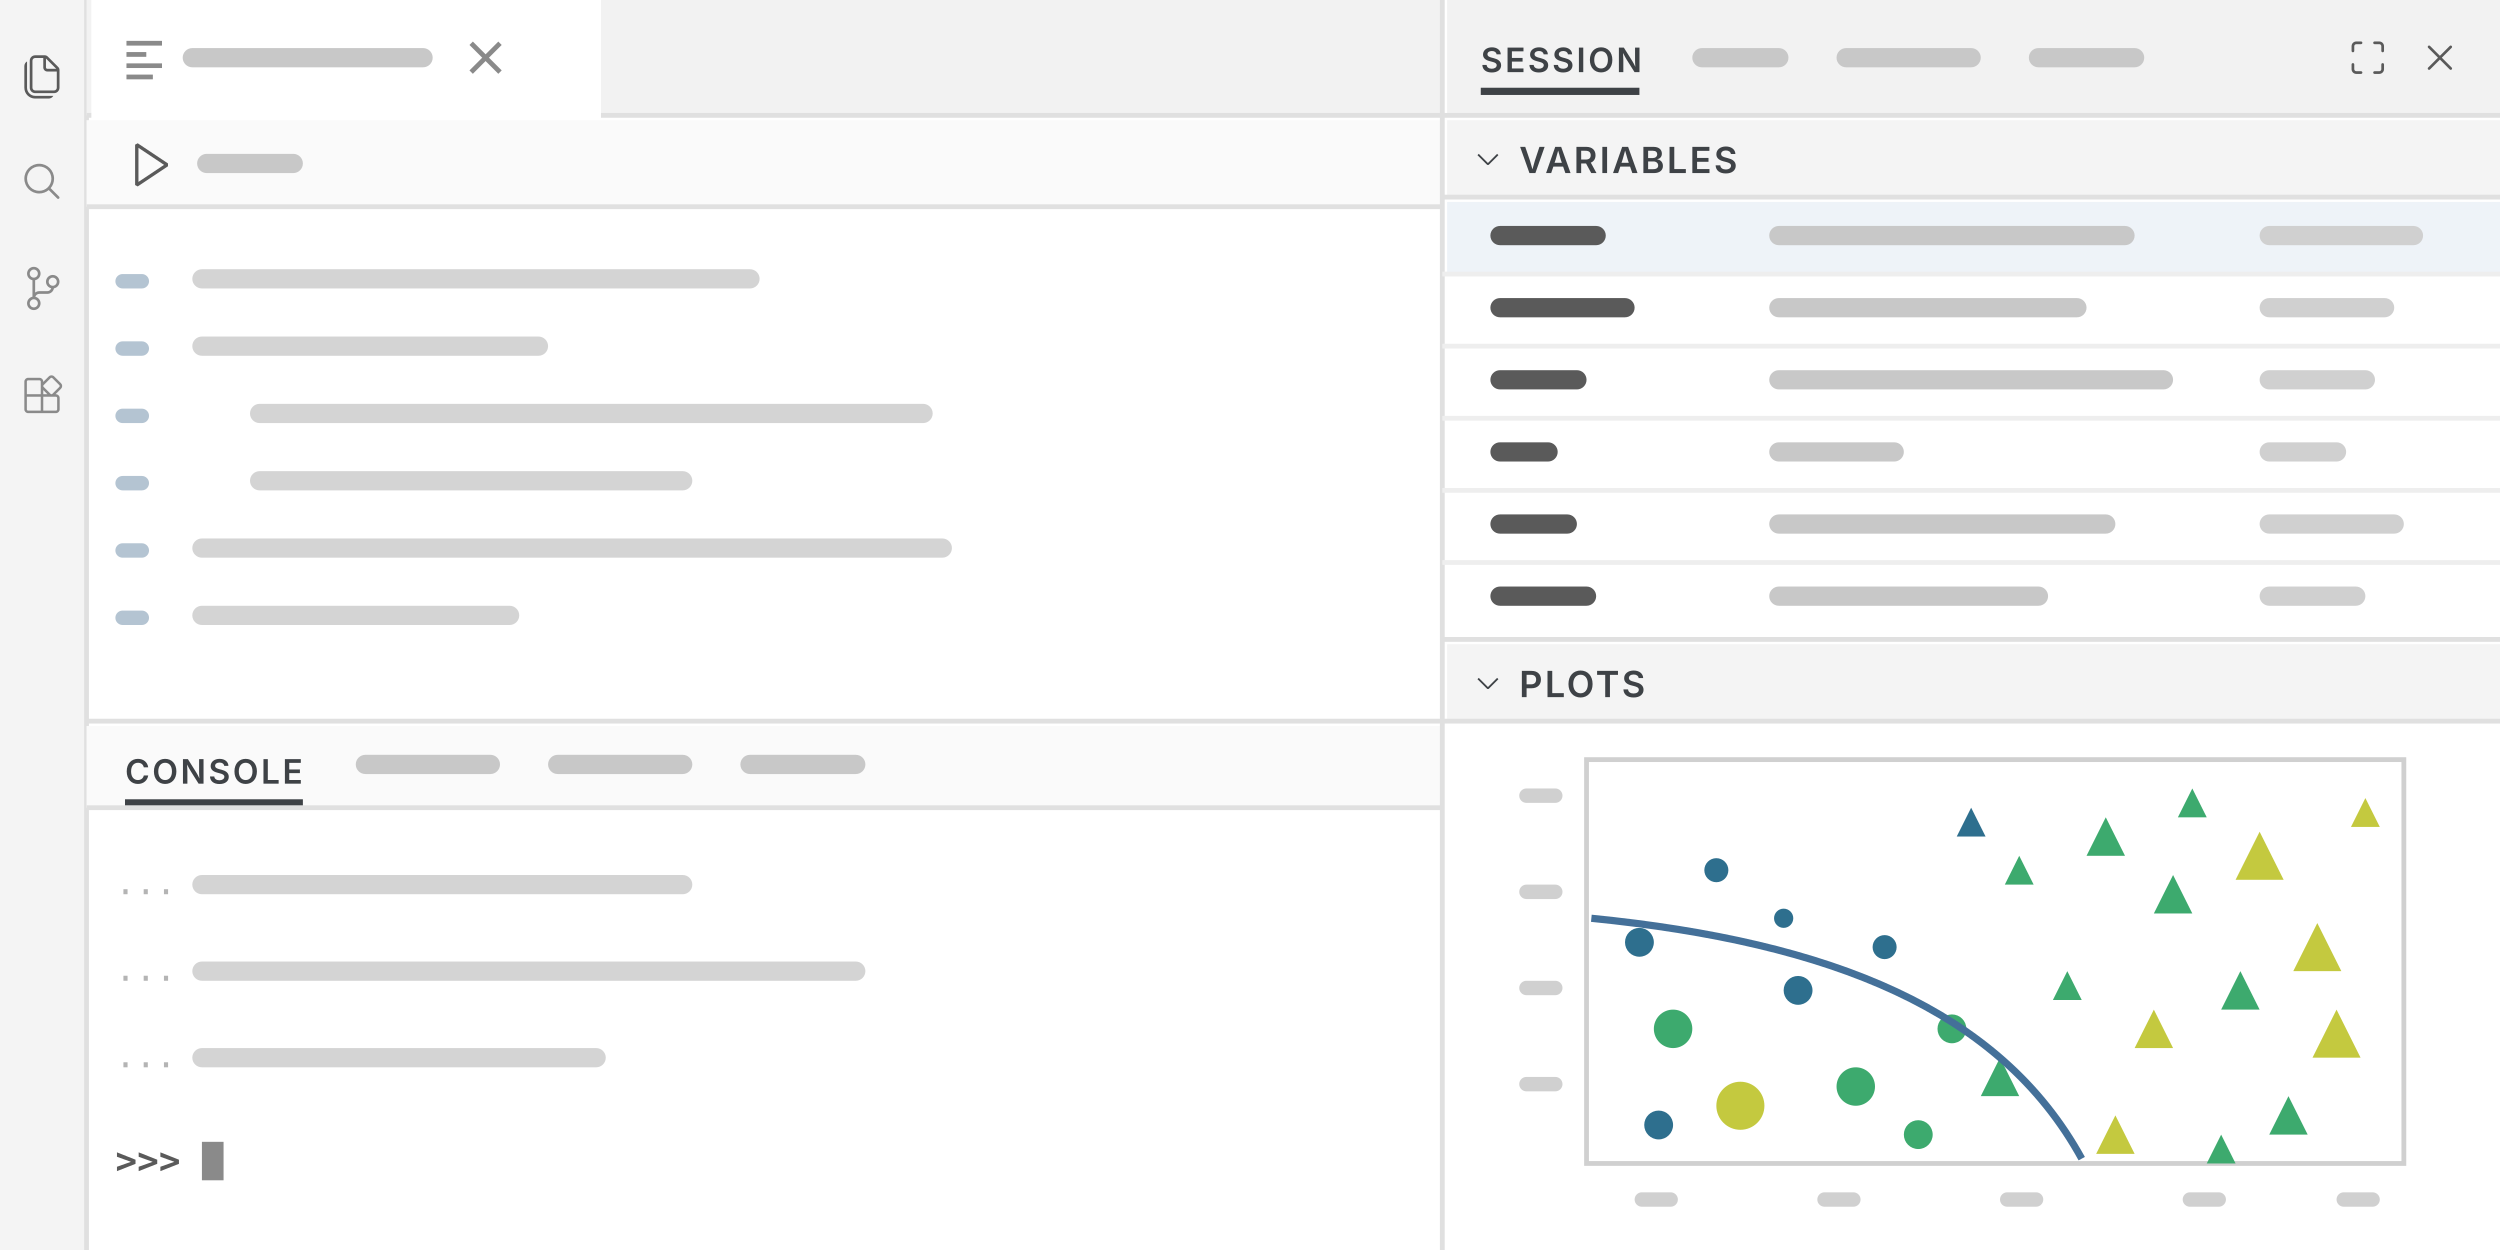
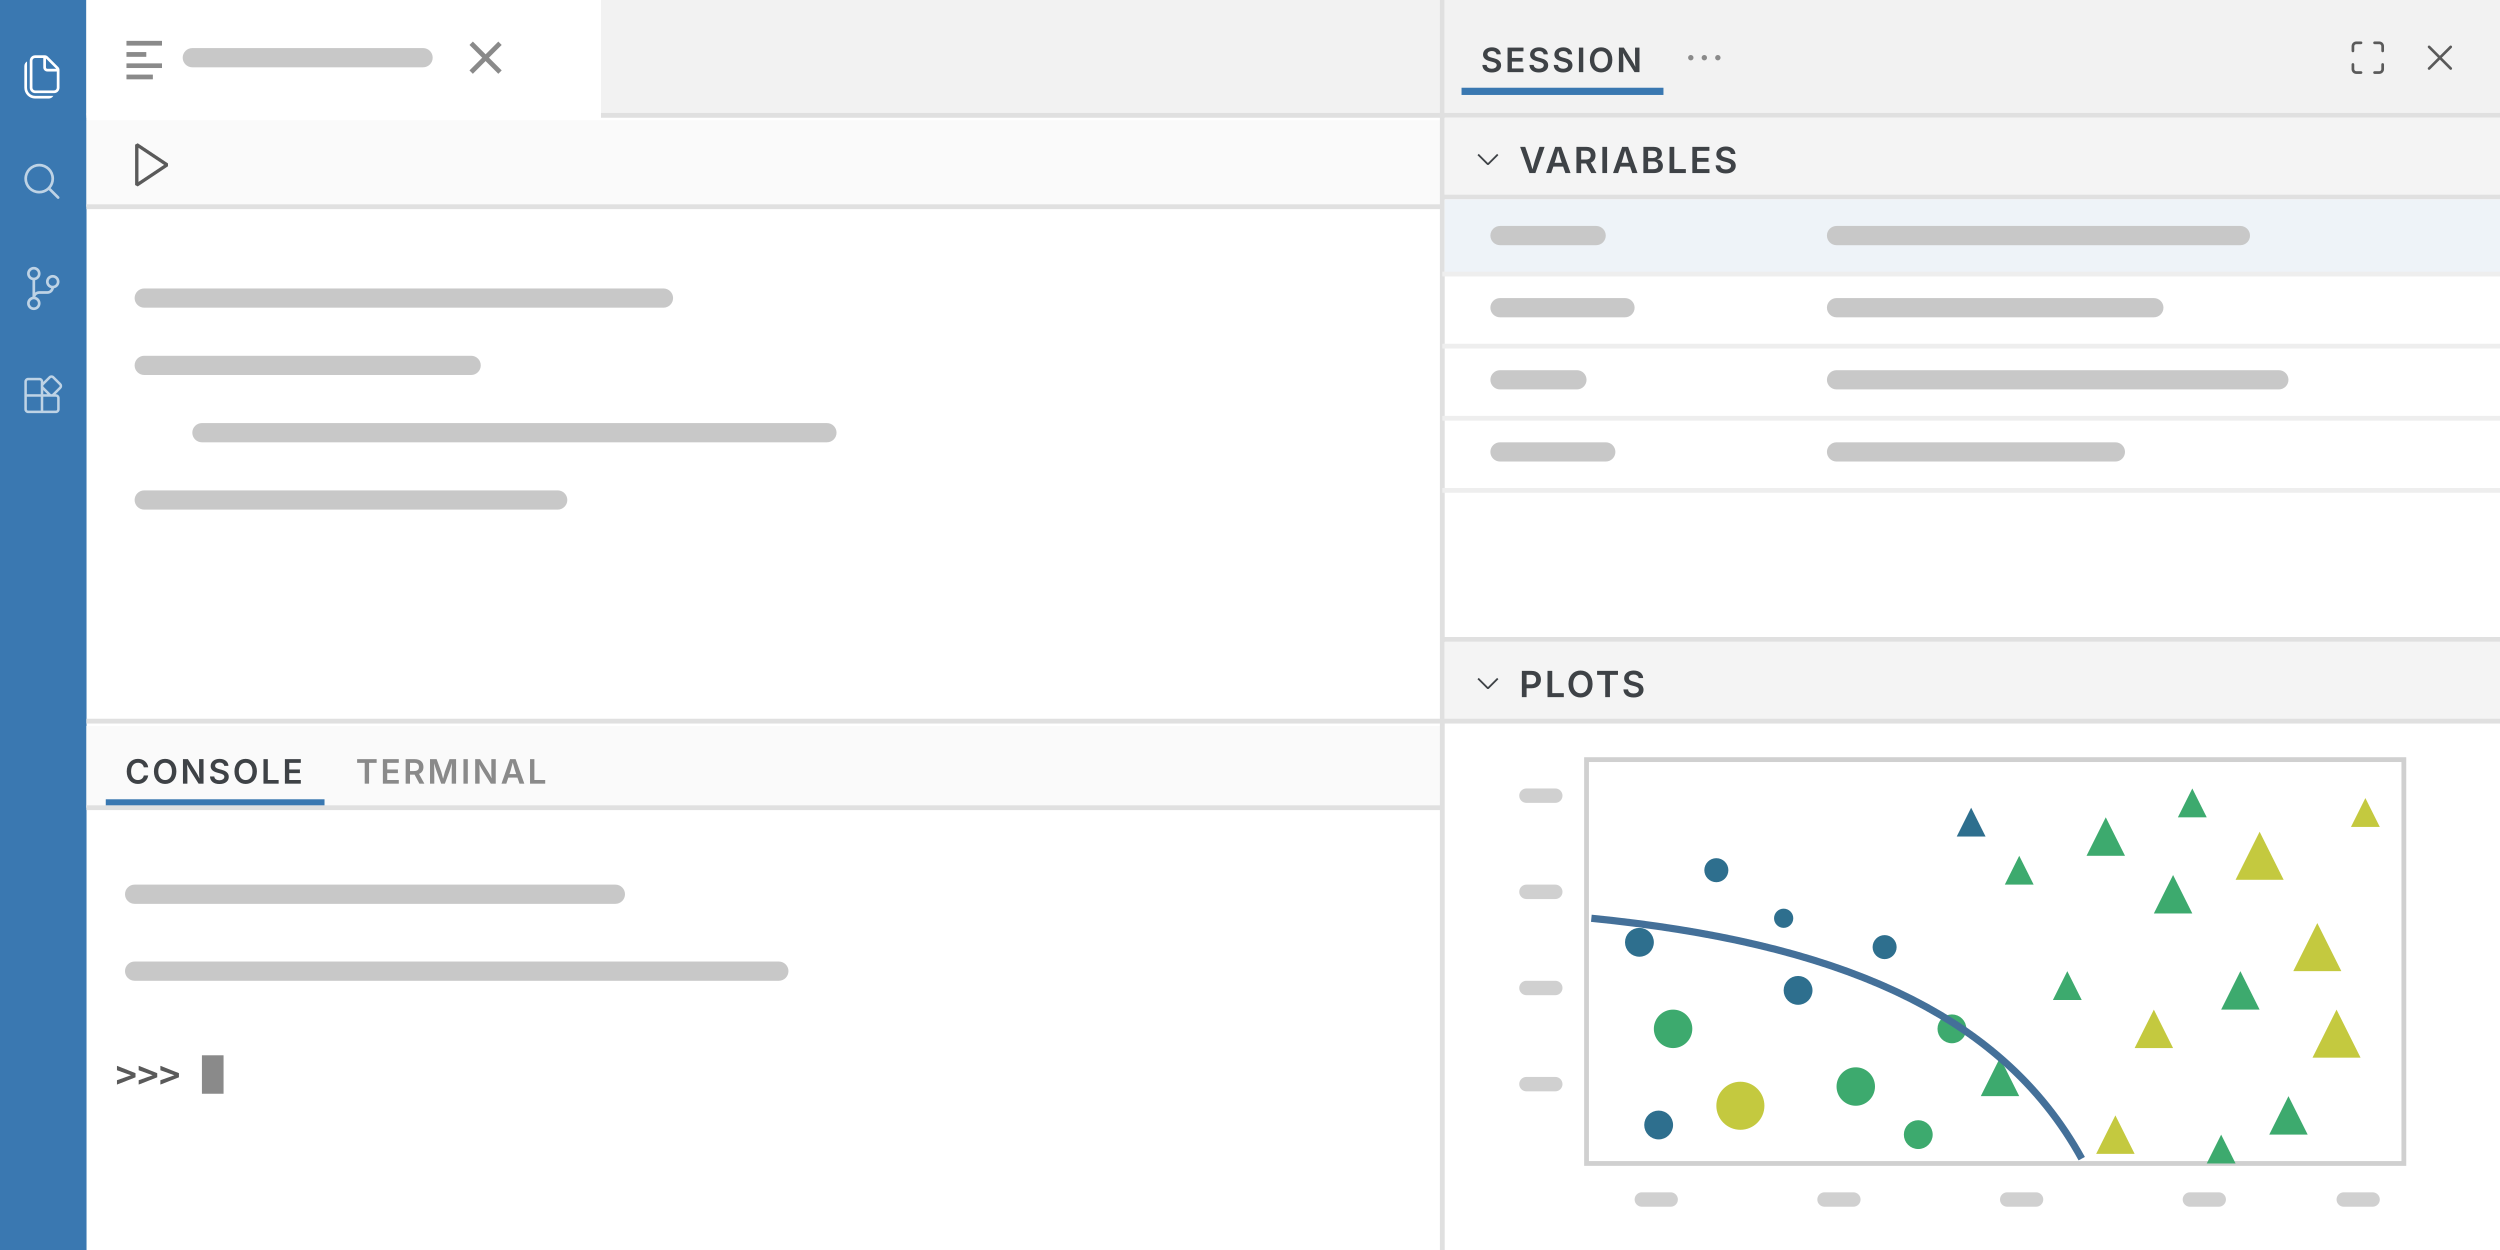
<svg xmlns="http://www.w3.org/2000/svg" width="520" height="260" viewBox="0 0 520 260" fill="none">
  <rect width="520" height="260" fill="#FFFFFF" />
-   <rect x="0" y="0" width="18" height="260" fill="#F4F4F4" />
-   <line x1="18" y1="0" x2="18" y2="260" stroke="#E0E0E0" stroke-width="1" />
-   <g transform="translate(4.5, 11.5) scale(0.375)" fill="#5A5A5A">
+   <rect x="0" y="0" width="18" height="260" fill="#3A78B1" />
+   <g transform="translate(4.5, 11.5) scale(0.375)" fill="#FFFFFF">
    <path d="M7.5 22.5H17.595C17.07 23.4 16.11 24 15 24H7.5C4.185 24 1.5 21.315 1.5 18V6C1.5 4.89 2.1 3.93 3 3.405V18C3 20.475 5.025 22.5 7.5 22.5ZM21 8.121V18C21 19.654 19.654 21 18 21H7.5C5.846 21 4.5 19.654 4.5 18V3C4.5 1.345 5.846 0 7.5 0H12.879C13.472 0 14.05 0.24 14.47 0.658L20.341 6.529C20.766 6.954 21 7.519 21 8.121ZM13.5 6.75C13.5 7.164 13.838 7.5 14.25 7.5H19.189L13.5 1.81V6.75ZM19.5 18V9H14.25C13.009 9 12 7.99 12 6.75V1.5H7.5C6.672 1.5 6 2.174 6 3V18C6 18.826 6.672 19.5 7.5 19.5H18C18.828 19.5 19.5 18.826 19.5 18Z" />
  </g>
-   <g transform="translate(4.5, 33.5) scale(0.5625)" fill="#8A8A8A">
+   <g transform="translate(4.5, 33.5) scale(0.5625)" fill="#FFFFFF" fill-opacity="0.67">
    <path d="M10.02 10.727C9.066 11.522 7.839 12 6.5 12C3.462 12 1 9.538 1 6.5C1 3.462 3.462 1 6.5 1C9.538 1 12 3.462 12 6.5C12 7.839 11.522 9.066 10.727 10.02L13.854 13.146C14.049 13.342 14.049 13.658 13.854 13.854C13.658 14.049 13.342 14.049 13.146 13.854L10.02 10.727ZM11 6.5C11 4.015 8.985 2 6.5 2C4.015 2 2 4.015 2 6.5C2 8.985 4.015 11 6.5 11C8.985 11 11 8.985 11 6.5Z" />
  </g>
-   <g transform="translate(4.5, 55.5) scale(0.375)" fill="#8A8A8A">
+   <g transform="translate(4.5, 55.5) scale(0.375)" fill="#FFFFFF" fill-opacity="0.67">
    <path d="M21 8.25C21 6.181 19.319 4.5 17.25 4.5C15.181 4.5 13.5 6.181 13.5 8.25C13.5 10.023 14.739 11.504 16.395 11.892C16.116 12.819 15.265 13.5 14.25 13.5H9.75C8.902 13.5 8.129 13.793 7.5 14.268V7.423C9.21 7.075 10.5 5.561 10.5 3.75C10.5 1.681 8.819 0 6.75 0C4.681 0 3 1.681 3 3.75C3 5.562 4.29 7.075 6 7.423V16.575C4.29 16.923 3 18.438 3 20.248C3 22.317 4.681 23.998 6.75 23.998C8.819 23.998 10.5 22.317 10.5 20.248C10.5 18.476 9.261 16.995 7.605 16.607C7.884 15.68 8.735 14.998 9.75 14.998H14.25C16.084 14.998 17.61 13.672 17.931 11.93C19.674 11.607 21 10.085 21 8.25ZM4.5 3.75C4.5 2.51 5.51 1.5 6.75 1.5C7.99 1.5 9 2.51 9 3.75C9 4.99 7.99 6 6.75 6C5.51 6 4.5 4.99 4.5 3.75ZM9 20.25C9 21.491 7.99 22.5 6.75 22.5C5.51 22.5 4.5 21.491 4.5 20.25C4.5 19.009 5.51 18 6.75 18C7.99 18 9 19.009 9 20.25ZM17.25 10.5C16.009 10.5 15 9.491 15 8.25C15 7.01 16.009 6 17.25 6C18.491 6 19.5 7.01 19.5 8.25C19.5 9.491 18.491 10.5 17.25 10.5Z" />
  </g>
-   <g transform="translate(4.5, 77.5) scale(0.5625)" fill="#8A8A8A">
+   <g transform="translate(4.5, 77.5) scale(0.5625)" fill="#FFFFFF" fill-opacity="0.67">
    <path d="M15 4.957C15 4.587 14.856 4.241 14.595 3.98L12.01 1.392C11.488 0.869 10.579 0.869 10.057 1.392L8 3.451V3.323C8 2.551 7.372 1.922 6.6 1.922H2.4C1.628 1.922 1 2.551 1 3.323V13.599C1 14.371 1.628 15 2.4 15H12.667C13.438 15 14.067 14.371 14.067 13.599V9.395C14.067 8.623 13.438 7.994 12.667 7.994H12.538L14.595 5.935C14.855 5.674 15 5.326 15 4.957ZM2.4 2.855H6.6C6.857 2.855 7.067 3.064 7.067 3.322V7.993H1.933V3.322C1.933 3.064 2.143 2.855 2.4 2.855ZM1.933 13.598V8.927H7.067V14.065H2.4C2.143 14.065 1.933 13.855 1.933 13.598ZM13.133 9.394V13.598C13.133 13.855 12.923 14.065 12.667 14.065H8V8.927H12.667C12.923 8.927 13.133 9.136 13.133 9.394ZM8 7.993V6.463L9.529 7.993H8ZM13.935 5.274L11.349 7.862C11.179 8.032 10.886 8.032 10.716 7.862L8.13 5.274C8.045 5.19 7.998 5.078 7.998 4.958C7.998 4.838 8.045 4.726 8.13 4.641L10.716 2.053C10.801 1.968 10.913 1.921 11.032 1.921C11.152 1.921 11.264 1.968 11.349 2.053L13.935 4.641C14.02 4.725 14.067 4.837 14.067 4.957C14.067 5.077 14.02 5.189 13.935 5.274Z" />
  </g>
  <rect x="18" y="0" width="282" height="24" fill="#F2F2F2" />
  <line x1="18" y1="24" x2="300" y2="24" stroke="#E0E0E0" stroke-width="1" />
-   <rect x="19" y="0" width="106" height="25" fill="#FFFFFF" />
+   <rect x="18" y="0" width="107" height="25" fill="#FFFFFF" />
  <g transform="translate(26, 8.5) scale(0.5)" fill="#8A8A8A">
    <path d="M0.61 9.36H15.39V11.30H0.61ZM0.61 4.66H8.86V6.64H0.61ZM0.61 0.00H15.39V1.97H0.61ZM0.61 14.03H11.59V16.00H0.61Z" />
  </g>
  <rect x="38" y="10" width="52" height="4" rx="2" fill="#C8C8C8" />
  <line x1="98" y1="9" x2="104" y2="15" stroke="#8A8A8A" stroke-width="1" />
  <line x1="104" y1="9" x2="98" y2="15" stroke="#8A8A8A" stroke-width="1" />
  <rect x="18" y="25" width="282" height="18" fill="#FAFAFA" />
  <line x1="18" y1="43" x2="300" y2="43" stroke="#E0E0E0" stroke-width="1" />
  <g transform="translate(26, 28.4) scale(0.7)" fill="#5A5A5A">
    <path d="M3.78 2L3 2.41v12l.78.42 9-6V8l-9-6zM4 13.48V3.35l7.6 5.07L4 13.48z" />
  </g>
-   <rect x="41" y="32" width="22" height="4" rx="2" fill="#C8C8C8" />
-   <rect x="24" y="57" width="7" height="3" rx="1.5" fill="#B4C4D2" />
-   <rect x="24" y="71" width="7" height="3" rx="1.5" fill="#B4C4D2" />
-   <rect x="24" y="85" width="7" height="3" rx="1.5" fill="#B4C4D2" />
-   <rect x="24" y="99" width="7" height="3" rx="1.5" fill="#B4C4D2" />
-   <rect x="24" y="113" width="7" height="3" rx="1.5" fill="#B4C4D2" />
-   <rect x="24" y="127" width="7" height="3" rx="1.5" fill="#B4C4D2" />
-   <rect x="40" y="56" width="118" height="4" rx="2" fill="#D4D4D4" />
-   <rect x="40" y="70" width="74" height="4" rx="2" fill="#D4D4D4" />
-   <rect x="52" y="84" width="142" height="4" rx="2" fill="#D4D4D4" />
-   <rect x="52" y="98" width="92" height="4" rx="2" fill="#D4D4D4" />
-   <rect x="40" y="112" width="158" height="4" rx="2" fill="#D4D4D4" />
-   <rect x="40" y="126" width="68" height="4" rx="2" fill="#D4D4D4" />
+   <rect x="28" y="60" width="112" height="4" rx="2" fill="#C8C8C8" />
+   <rect x="28" y="74" width="72" height="4" rx="2" fill="#C8C8C8" />
+   <rect x="40" y="88" width="134" height="4" rx="2" fill="#C8C8C8" />
+   <rect x="28" y="102" width="90" height="4" rx="2" fill="#C8C8C8" />
  <line x1="18" y1="150" x2="300" y2="150" stroke="#E0E0E0" stroke-width="1" />
  <rect x="18" y="151" width="282" height="17" fill="#FAFAFA" />
  <text x="26" y="163" font-family="-apple-system, BlinkMacSystemFont, 'Segoe UI', sans-serif" font-size="7" font-weight="600" fill="#3E4246" letter-spacing="0.5">CONSOLE</text>
-   <line x1="26" y1="167" x2="63" y2="167" stroke="#3E4246" stroke-width="1.5" />
-   <rect x="74" y="157" width="30" height="4" rx="2" fill="#C8C8C8" />
-   <rect x="114" y="157" width="30" height="4" rx="2" fill="#C8C8C8" />
-   <rect x="154" y="157" width="26" height="4" rx="2" fill="#C8C8C8" />
+   <line x1="22" y1="167" x2="67.5" y2="167" stroke="#3A78B1" stroke-width="1.5" />
+   <text x="74" y="163" font-family="-apple-system, BlinkMacSystemFont, 'Segoe UI', sans-serif" font-size="7" font-weight="600" fill="#8A8A8A" letter-spacing="0.5">TERMINAL</text>
  <line x1="18" y1="168" x2="300" y2="168" stroke="#E0E0E0" stroke-width="1" />
-   <text x="24" y="186" font-family="'Consolas', 'SF Mono', 'Menlo', monospace" font-size="7" fill="#B4B4B4">...</text>
-   <rect x="40" y="182" width="104" height="4" rx="2" fill="#D4D4D4" />
-   <text x="24" y="204" font-family="'Consolas', 'SF Mono', 'Menlo', monospace" font-size="7" fill="#B4B4B4">...</text>
-   <rect x="40" y="200" width="140" height="4" rx="2" fill="#D4D4D4" />
-   <text x="24" y="222" font-family="'Consolas', 'SF Mono', 'Menlo', monospace" font-size="7" fill="#B4B4B4">...</text>
-   <rect x="40" y="218" width="86" height="4" rx="2" fill="#D4D4D4" />
-   <text x="24" y="244" font-family="'Consolas', 'SF Mono', 'Menlo', monospace" font-size="7.5" font-weight="600" fill="#5A5A5A">&gt;&gt;&gt;</text>
-   <rect x="42" y="237.5" width="4.5" height="8" fill="#8A8A8A" />
+   <rect x="26" y="184" width="104" height="4" rx="2" fill="#C8C8C8" />
+   <rect x="26" y="200" width="138" height="4" rx="2" fill="#C8C8C8" />
+   <text x="24" y="226" font-family="'Consolas', 'SF Mono', 'Menlo', monospace" font-size="7.5" font-weight="600" fill="#5A5A5A">&gt;&gt;&gt;</text>
+   <rect x="42" y="219.5" width="4.5" height="8" fill="#8A8A8A" />
  <line x1="300" y1="0" x2="300" y2="260" stroke="#E0E0E0" stroke-width="1" />
-   <rect x="301" y="0" width="219" height="24" fill="#F2F2F2" />
+   <rect x="300.5" y="0" width="219.5" height="24" fill="#F2F2F2" />
  <text x="308" y="15" font-family="-apple-system, BlinkMacSystemFont, 'Segoe UI', sans-serif" font-size="7" font-weight="600" fill="#3E4246" letter-spacing="0.5">SESSION</text>
-   <line x1="308" y1="19" x2="341" y2="19" stroke="#3E4246" stroke-width="1.5" />
-   <rect x="352" y="10" width="20" height="4" rx="2" fill="#C8C8C8" />
-   <rect x="382" y="10" width="30" height="4" rx="2" fill="#C8C8C8" />
-   <rect x="422" y="10" width="24" height="4" rx="2" fill="#C8C8C8" />
+   <line x1="304" y1="19" x2="346" y2="19" stroke="#3A78B1" stroke-width="1.5" />
+   <g transform="translate(350, 7.5) scale(0.5625)" fill="#8A8A8A">
+     <path d="M4 8a1 1 0 1 1-2 0 1 1 0 0 1 2 0zm5 0a1 1 0 1 1-2 0 1 1 0 0 1 2 0zm5 0a1 1 0 1 1-2 0 1 1 0 0 1 2 0z" />
+   </g>
  <g transform="translate(488, 7.5) scale(0.5625)" fill="#5A5A5A">
    <path d="M3.75 3C3.336 3 3 3.336 3 3.75V5.5C3 5.776 2.776 6 2.5 6C2.224 6 2 5.776 2 5.5V3.75C2 2.784 2.784 2 3.75 2H5.5C5.776 2 6 2.224 6 2.5C6 2.776 5.776 3 5.5 3H3.75ZM10 2.5C10 2.224 10.224 2 10.5 2H12.25C13.216 2 14 2.784 14 3.75V5.5C14 5.776 13.776 6 13.5 6C13.224 6 13 5.776 13 5.5V3.75C13 3.336 12.664 3 12.25 3H10.5C10.224 3 10 2.776 10 2.5ZM2.5 10C2.776 10 3 10.224 3 10.5V12.25C3 12.664 3.336 13 3.75 13H5.5C5.776 13 6 13.224 6 13.5C6 13.776 5.776 14 5.5 14H3.75C2.784 14 2 13.216 2 12.25V10.5C2 10.224 2.224 10 2.5 10ZM13.5 10C13.776 10 14 10.224 14 10.5V12.25C14 13.216 13.216 14 12.25 14H10.5C10.224 14 10 13.776 10 13.5C10 13.224 10.224 13 10.5 13H12.25C12.664 13 13 12.664 13 12.25V10.5C13 10.224 13.224 10 13.5 10Z" />
  </g>
  <g transform="translate(503, 7.5) scale(0.5625)" fill="#5A5A5A">
    <path d="M8.707 8L12.353 4.354C12.548 4.159 12.548 3.842 12.353 3.647C12.158 3.452 11.841 3.452 11.646 3.647L8 7.293L4.354 3.647C4.159 3.452 3.842 3.452 3.647 3.647C3.452 3.842 3.452 4.159 3.647 4.354L7.293 8L3.647 11.646C3.452 11.841 3.452 12.158 3.647 12.353C3.745 12.451 3.873 12.499 4.001 12.499C4.129 12.499 4.257 12.45 4.355 12.353L8.001 8.707L11.647 12.353C11.745 12.451 11.873 12.499 12.001 12.499C12.129 12.499 12.257 12.45 12.355 12.353C12.55 12.158 12.55 11.841 12.355 11.646L8.709 8H8.707Z" />
  </g>
  <line x1="300" y1="24" x2="520" y2="24" stroke="#E0E0E0" stroke-width="1" />
-   <rect x="301" y="25" width="219" height="16" fill="#F4F4F4" />
+   <rect x="300.5" y="24.5" width="219.5" height="16.5" fill="#F4F4F4" />
  <g transform="translate(306, 29.5) scale(0.4375)" fill="#3E4246">
    <path fill-rule="evenodd" clip-rule="evenodd" d="M7.976 10.072l4.357-4.357.62.618L8.284 11h-.618L3 6.333l.619-.618 4.357 4.357z" />
  </g>
  <text x="316" y="36" font-family="-apple-system, BlinkMacSystemFont, 'Segoe UI', sans-serif" font-size="7.5" font-weight="600" fill="#3E4246" letter-spacing="0.5">VARIABLES</text>
  <line x1="300" y1="41" x2="520" y2="41" stroke="#E0E0E0" stroke-width="1" />
-   <rect x="301" y="42" width="219" height="15" fill="#EEF3F8" />
-   <rect x="310" y="47" width="24" height="4" rx="2" fill="#5A5A5A" />
-   <rect x="368" y="47" width="76" height="4" rx="2" fill="#C8C8C8" />
-   <rect x="470" y="47" width="34" height="4" rx="2" fill="#D0D0D0" />
+   <rect x="300.5" y="41.5" width="219.5" height="15.5" fill="#EEF3F8" />
+   <rect x="310" y="47" width="24" height="4" rx="2" fill="#C8C8C8" />
+   <rect x="380" y="47" width="88" height="4" rx="2" fill="#C8C8C8" />
  <line x1="300" y1="57" x2="520" y2="57" stroke="#EEEEEE" stroke-width="1" />
-   <rect x="310" y="62" width="30" height="4" rx="2" fill="#5A5A5A" />
-   <rect x="368" y="62" width="66" height="4" rx="2" fill="#C8C8C8" />
-   <rect x="470" y="62" width="28" height="4" rx="2" fill="#D0D0D0" />
+   <rect x="310" y="62" width="30" height="4" rx="2" fill="#C8C8C8" />
+   <rect x="380" y="62" width="70" height="4" rx="2" fill="#C8C8C8" />
  <line x1="300" y1="72" x2="520" y2="72" stroke="#EEEEEE" stroke-width="1" />
-   <rect x="310" y="77" width="20" height="4" rx="2" fill="#5A5A5A" />
-   <rect x="368" y="77" width="84" height="4" rx="2" fill="#C8C8C8" />
-   <rect x="470" y="77" width="24" height="4" rx="2" fill="#D0D0D0" />
+   <rect x="310" y="77" width="20" height="4" rx="2" fill="#C8C8C8" />
+   <rect x="380" y="77" width="96" height="4" rx="2" fill="#C8C8C8" />
  <line x1="300" y1="87" x2="520" y2="87" stroke="#EEEEEE" stroke-width="1" />
-   <rect x="310" y="92" width="14" height="4" rx="2" fill="#5A5A5A" />
-   <rect x="368" y="92" width="28" height="4" rx="2" fill="#C8C8C8" />
-   <rect x="470" y="92" width="18" height="4" rx="2" fill="#D0D0D0" />
+   <rect x="310" y="92" width="26" height="4" rx="2" fill="#C8C8C8" />
+   <rect x="380" y="92" width="62" height="4" rx="2" fill="#C8C8C8" />
  <line x1="300" y1="102" x2="520" y2="102" stroke="#EEEEEE" stroke-width="1" />
-   <rect x="310" y="107" width="18" height="4" rx="2" fill="#5A5A5A" />
-   <rect x="368" y="107" width="72" height="4" rx="2" fill="#C8C8C8" />
-   <rect x="470" y="107" width="30" height="4" rx="2" fill="#D0D0D0" />
-   <line x1="300" y1="117" x2="520" y2="117" stroke="#EEEEEE" stroke-width="1" />
-   <rect x="310" y="122" width="22" height="4" rx="2" fill="#5A5A5A" />
-   <rect x="368" y="122" width="58" height="4" rx="2" fill="#C8C8C8" />
-   <rect x="470" y="122" width="22" height="4" rx="2" fill="#D0D0D0" />
  <line x1="300" y1="133" x2="520" y2="133" stroke="#E0E0E0" stroke-width="1" />
-   <rect x="301" y="134" width="219" height="16" fill="#F4F4F4" />
+   <rect x="300.5" y="133.5" width="219.5" height="16.5" fill="#F4F4F4" />
  <g transform="translate(306, 138.5) scale(0.4375)" fill="#3E4246">
    <path fill-rule="evenodd" clip-rule="evenodd" d="M7.976 10.072l4.357-4.357.62.618L8.284 11h-.618L3 6.333l.619-.618 4.357 4.357z" />
  </g>
  <text x="316" y="145" font-family="-apple-system, BlinkMacSystemFont, 'Segoe UI', sans-serif" font-size="7.5" font-weight="600" fill="#3E4246" letter-spacing="0.5">PLOTS</text>
  <line x1="300" y1="150" x2="520" y2="150" stroke="#E0E0E0" stroke-width="1" />
  <rect x="330" y="158" width="170" height="84" fill="#FFFFFF" stroke="#D0D0D0" stroke-width="1" />
  <rect x="316" y="164" width="9" height="3" rx="1.5" fill="#D0D0D0" />
  <rect x="316" y="184" width="9" height="3" rx="1.5" fill="#D0D0D0" />
  <rect x="316" y="204" width="9" height="3" rx="1.5" fill="#D0D0D0" />
  <rect x="316" y="224" width="9" height="3" rx="1.5" fill="#D0D0D0" />
  <rect x="340" y="248" width="9" height="3" rx="1.5" fill="#D0D0D0" />
  <rect x="378" y="248" width="9" height="3" rx="1.5" fill="#D0D0D0" />
  <rect x="416" y="248" width="9" height="3" rx="1.5" fill="#D0D0D0" />
  <rect x="454" y="248" width="9" height="3" rx="1.5" fill="#D0D0D0" />
  <rect x="486" y="248" width="9" height="3" rx="1.5" fill="#D0D0D0" />
  <circle cx="348" cy="214" r="4" fill="#3DAA6E" />
  <circle cx="362" cy="230" r="5" fill="#C4C93F" />
  <circle cx="341" cy="196" r="3" fill="#2E6F8E" />
  <circle cx="374" cy="206" r="3" fill="#2E6F8E" />
  <circle cx="357" cy="181" r="2.5" fill="#2E6F8E" />
  <circle cx="386" cy="226" r="4" fill="#3DAA6E" />
  <circle cx="399" cy="236" r="3" fill="#3DAA6E" />
  <circle cx="345" cy="234" r="3" fill="#2E6F8E" />
  <circle cx="371" cy="191" r="2" fill="#2E6F8E" />
  <circle cx="392" cy="197" r="2.5" fill="#2E6F8E" />
  <circle cx="406" cy="214" r="3" fill="#3DAA6E" />
  <path d="M470 173l5 10h-10z" fill="#C4C93F" />
  <path d="M452 182l4 8h-8z" fill="#3DAA6E" />
  <path d="M482 192l5 10h-10z" fill="#C4C93F" />
  <path d="M438 170l4 8h-8z" fill="#3DAA6E" />
  <path d="M466 202l4 8h-8z" fill="#3DAA6E" />
  <path d="M486 210l5 10h-10z" fill="#C4C93F" />
  <path d="M420 178l3 6h-6z" fill="#3DAA6E" />
  <path d="M448 210l4 8h-8z" fill="#C4C93F" />
  <path d="M476 228l4 8h-8z" fill="#3DAA6E" />
  <path d="M430 202l3 6h-6z" fill="#3DAA6E" />
  <path d="M410 168l3 6h-6z" fill="#2E6F8E" />
  <path d="M492 166l3 6h-6z" fill="#C4C93F" />
  <path d="M456 164l3 6h-6z" fill="#3DAA6E" />
  <path d="M416 220l4 8h-8z" fill="#3DAA6E" />
  <path d="M440 232l4 8h-8z" fill="#C4C93F" />
  <path d="M462 236l3 6h-6z" fill="#3DAA6E" />
  <path d="M331 191C381 196 416 210 433 241" stroke="#447099" stroke-width="1.5" fill="none" />
</svg>
